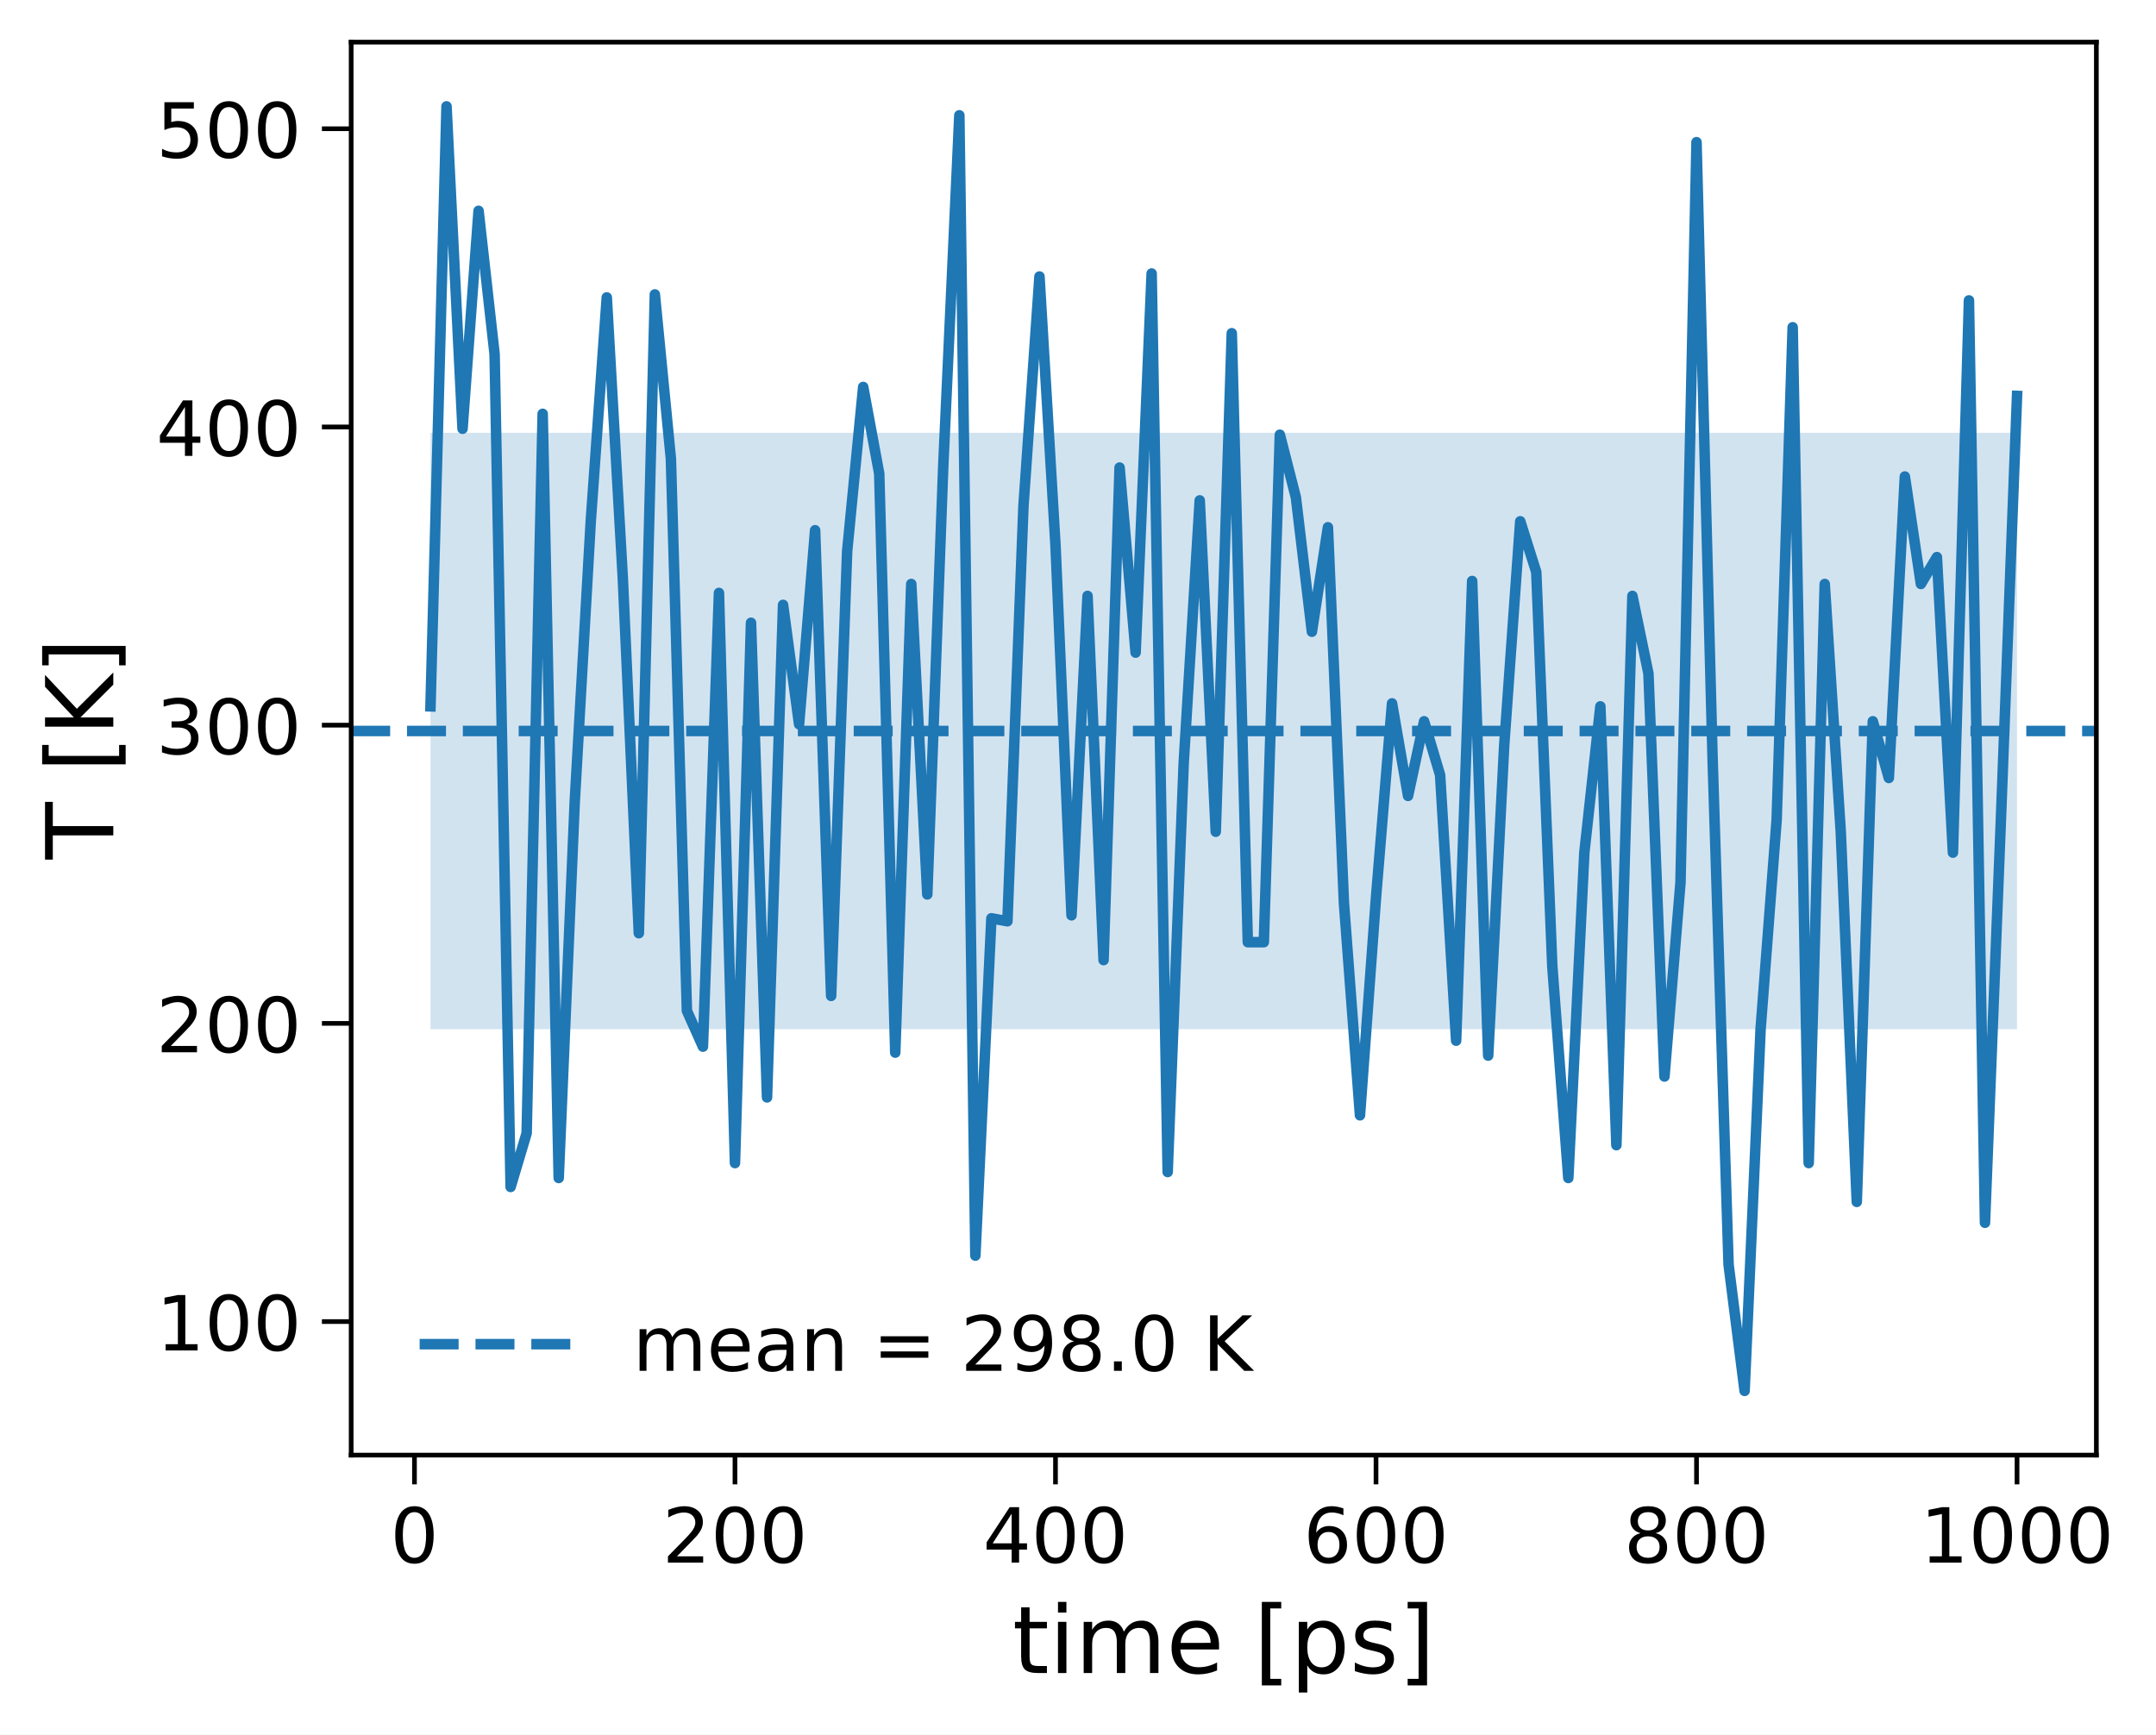
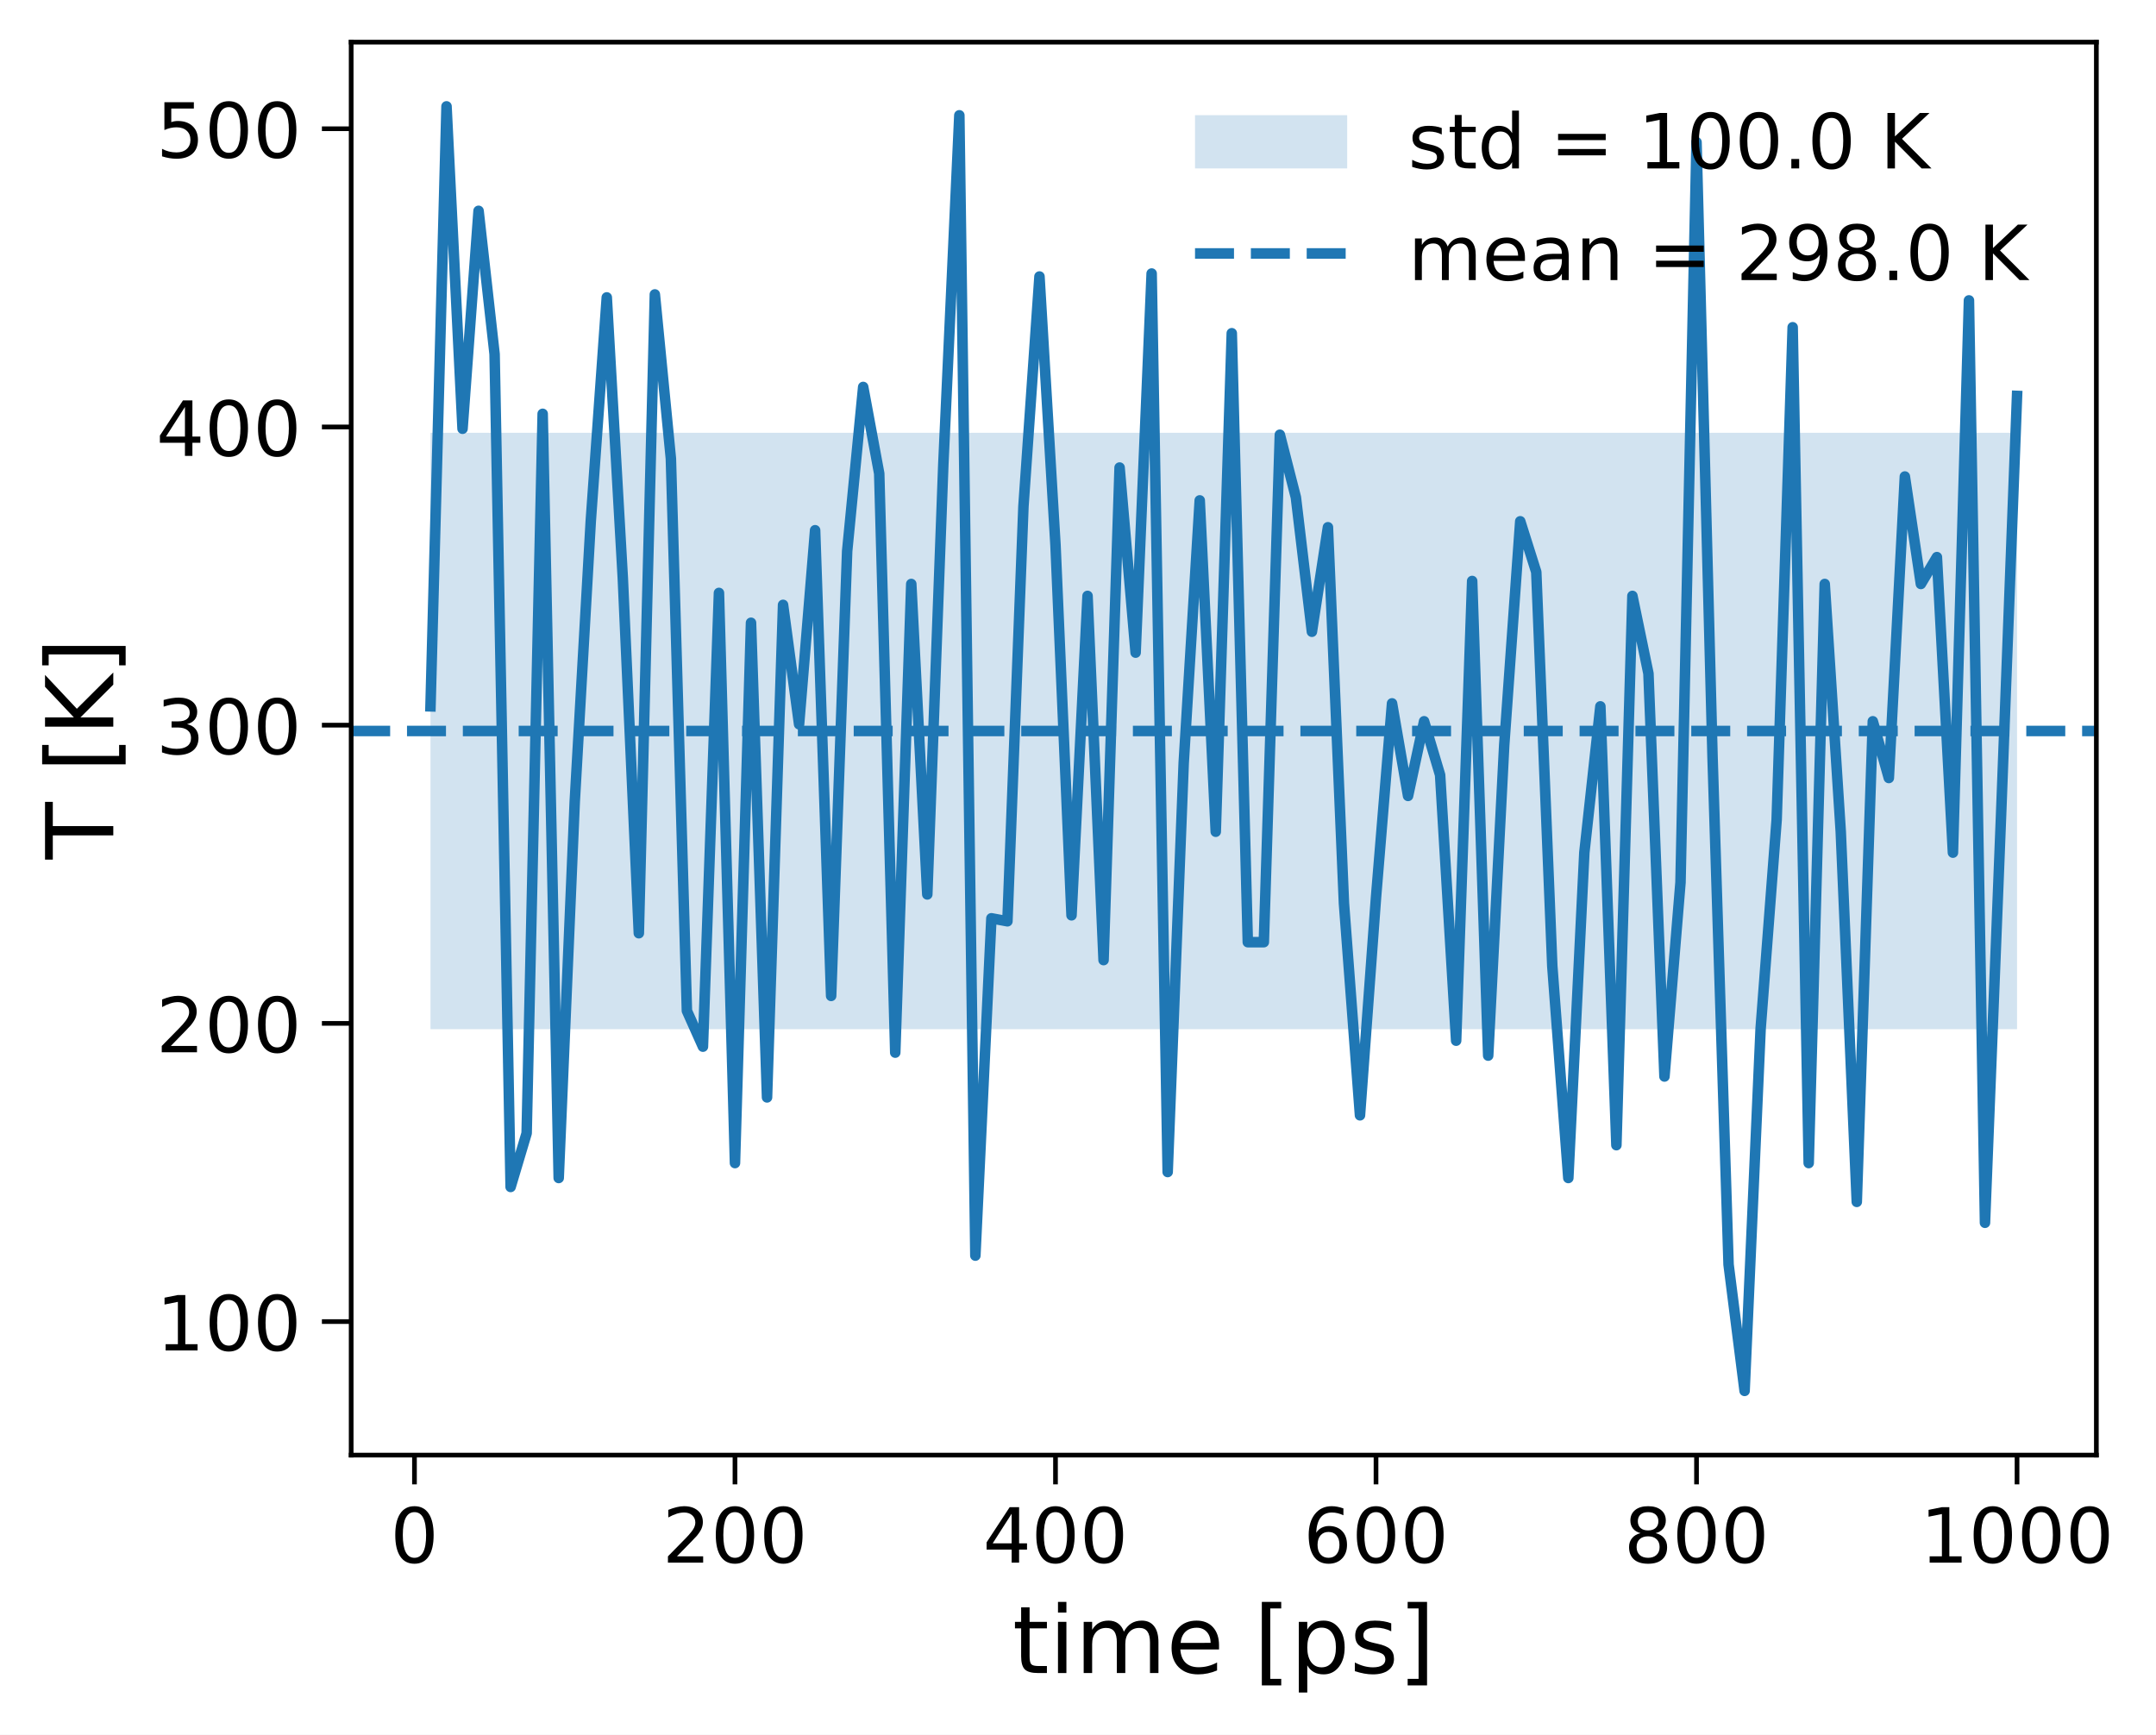
<svg xmlns="http://www.w3.org/2000/svg" xmlns:xlink="http://www.w3.org/1999/xlink" width="368.362pt" height="296.4pt" viewBox="0 0 368.362 296.4" version="1.1">
  <defs>
    <style type="text/css">*{stroke-linejoin: round; stroke-linecap: butt}</style>
  </defs>
  <g id="figure_1">
    <g id="patch_1">
      <path d="M 0 296.4  L 368.362 296.4  L 368.362 0  L 0 0  z " style="fill: #ffffff" />
    </g>
    <g id="axes_1">
      <g id="patch_2">
        <path d="M 59.999 248.633  L 358.172 248.633  L 358.172 7.2  L 59.999 7.2  z " style="fill: #ffffff" />
      </g>
      <g id="FillBetweenPolyCollection_1">
-         <path d="M 73.552 73.951  L 73.552 175.858  L 76.29 175.858  L 79.028 175.858  L 81.766 175.858  L 84.504 175.858  L 87.242 175.858  L 89.98 175.858  L 92.718 175.858  L 95.457 175.858  L 98.195 175.858  L 100.933 175.858  L 103.671 175.858  L 106.409 175.858  L 109.147 175.858  L 111.885 175.858  L 114.623 175.858  L 117.361 175.858  L 120.099 175.858  L 122.837 175.858  L 125.575 175.858  L 128.313 175.858  L 131.051 175.858  L 133.789 175.858  L 136.527 175.858  L 139.265 175.858  L 142.003 175.858  L 144.741 175.858  L 147.479 175.858  L 150.218 175.858  L 152.956 175.858  L 155.694 175.858  L 158.432 175.858  L 161.17 175.858  L 163.908 175.858  L 166.646 175.858  L 169.384 175.858  L 172.122 175.858  L 174.86 175.858  L 177.598 175.858  L 180.336 175.858  L 183.074 175.858  L 185.812 175.858  L 188.55 175.858  L 191.288 175.858  L 194.026 175.858  L 196.764 175.858  L 199.502 175.858  L 202.24 175.858  L 204.979 175.858  L 207.717 175.858  L 210.455 175.858  L 213.193 175.858  L 215.931 175.858  L 218.669 175.858  L 221.407 175.858  L 224.145 175.858  L 226.883 175.858  L 229.621 175.858  L 232.359 175.858  L 235.097 175.858  L 237.835 175.858  L 240.573 175.858  L 243.311 175.858  L 246.049 175.858  L 248.787 175.858  L 251.525 175.858  L 254.263 175.858  L 257.002 175.858  L 259.74 175.858  L 262.478 175.858  L 265.216 175.858  L 267.954 175.858  L 270.692 175.858  L 273.43 175.858  L 276.168 175.858  L 278.906 175.858  L 281.644 175.858  L 284.382 175.858  L 287.12 175.858  L 289.858 175.858  L 292.596 175.858  L 295.334 175.858  L 298.072 175.858  L 300.81 175.858  L 303.548 175.858  L 306.286 175.858  L 309.024 175.858  L 311.763 175.858  L 314.501 175.858  L 317.239 175.858  L 319.977 175.858  L 322.715 175.858  L 325.453 175.858  L 328.191 175.858  L 330.929 175.858  L 333.667 175.858  L 336.405 175.858  L 339.143 175.858  L 341.881 175.858  L 344.619 175.858  L 344.619 73.951  L 344.619 73.951  L 341.881 73.951  L 339.143 73.951  L 336.405 73.951  L 333.667 73.951  L 330.929 73.951  L 328.191 73.951  L 325.453 73.951  L 322.715 73.951  L 319.977 73.951  L 317.239 73.951  L 314.501 73.951  L 311.763 73.951  L 309.024 73.951  L 306.286 73.951  L 303.548 73.951  L 300.81 73.951  L 298.072 73.951  L 295.334 73.951  L 292.596 73.951  L 289.858 73.951  L 287.12 73.951  L 284.382 73.951  L 281.644 73.951  L 278.906 73.951  L 276.168 73.951  L 273.43 73.951  L 270.692 73.951  L 267.954 73.951  L 265.216 73.951  L 262.478 73.951  L 259.74 73.951  L 257.002 73.951  L 254.263 73.951  L 251.525 73.951  L 248.787 73.951  L 246.049 73.951  L 243.311 73.951  L 240.573 73.951  L 237.835 73.951  L 235.097 73.951  L 232.359 73.951  L 229.621 73.951  L 226.883 73.951  L 224.145 73.951  L 221.407 73.951  L 218.669 73.951  L 215.931 73.951  L 213.193 73.951  L 210.455 73.951  L 207.717 73.951  L 204.979 73.951  L 202.24 73.951  L 199.502 73.951  L 196.764 73.951  L 194.026 73.951  L 191.288 73.951  L 188.55 73.951  L 185.812 73.951  L 183.074 73.951  L 180.336 73.951  L 177.598 73.951  L 174.86 73.951  L 172.122 73.951  L 169.384 73.951  L 166.646 73.951  L 163.908 73.951  L 161.17 73.951  L 158.432 73.951  L 155.694 73.951  L 152.956 73.951  L 150.218 73.951  L 147.479 73.951  L 144.741 73.951  L 142.003 73.951  L 139.265 73.951  L 136.527 73.951  L 133.789 73.951  L 131.051 73.951  L 128.313 73.951  L 125.575 73.951  L 122.837 73.951  L 120.099 73.951  L 117.361 73.951  L 114.623 73.951  L 111.885 73.951  L 109.147 73.951  L 106.409 73.951  L 103.671 73.951  L 100.933 73.951  L 98.195 73.951  L 95.457 73.951  L 92.718 73.951  L 89.98 73.951  L 87.242 73.951  L 84.504 73.951  L 81.766 73.951  L 79.028 73.951  L 76.29 73.951  L 73.552 73.951  z " clip-path="url(#pfac5500aca)" style="fill: #1f77b4; fill-opacity: 0.2" />
+         <path d="M 73.552 73.951  L 73.552 175.858  L 76.29 175.858  L 79.028 175.858  L 81.766 175.858  L 84.504 175.858  L 87.242 175.858  L 89.98 175.858  L 92.718 175.858  L 95.457 175.858  L 98.195 175.858  L 100.933 175.858  L 103.671 175.858  L 106.409 175.858  L 109.147 175.858  L 111.885 175.858  L 114.623 175.858  L 117.361 175.858  L 120.099 175.858  L 122.837 175.858  L 125.575 175.858  L 128.313 175.858  L 131.051 175.858  L 133.789 175.858  L 136.527 175.858  L 139.265 175.858  L 142.003 175.858  L 144.741 175.858  L 147.479 175.858  L 150.218 175.858  L 152.956 175.858  L 155.694 175.858  L 158.432 175.858  L 161.17 175.858  L 163.908 175.858  L 166.646 175.858  L 169.384 175.858  L 172.122 175.858  L 174.86 175.858  L 177.598 175.858  L 180.336 175.858  L 183.074 175.858  L 185.812 175.858  L 188.55 175.858  L 191.288 175.858  L 194.026 175.858  L 196.764 175.858  L 199.502 175.858  L 202.24 175.858  L 204.979 175.858  L 207.717 175.858  L 210.455 175.858  L 213.193 175.858  L 215.931 175.858  L 218.669 175.858  L 221.407 175.858  L 224.145 175.858  L 226.883 175.858  L 229.621 175.858  L 232.359 175.858  L 235.097 175.858  L 237.835 175.858  L 240.573 175.858  L 243.311 175.858  L 246.049 175.858  L 248.787 175.858  L 251.525 175.858  L 254.263 175.858  L 257.002 175.858  L 259.74 175.858  L 262.478 175.858  L 265.216 175.858  L 267.954 175.858  L 270.692 175.858  L 273.43 175.858  L 276.168 175.858  L 278.906 175.858  L 281.644 175.858  L 284.382 175.858  L 287.12 175.858  L 289.858 175.858  L 292.596 175.858  L 295.334 175.858  L 298.072 175.858  L 300.81 175.858  L 303.548 175.858  L 306.286 175.858  L 309.024 175.858  L 311.763 175.858  L 314.501 175.858  L 317.239 175.858  L 319.977 175.858  L 322.715 175.858  L 325.453 175.858  L 328.191 175.858  L 330.929 175.858  L 333.667 175.858  L 336.405 175.858  L 339.143 175.858  L 341.881 175.858  L 344.619 175.858  L 344.619 73.951  L 344.619 73.951  L 341.881 73.951  L 339.143 73.951  L 336.405 73.951  L 333.667 73.951  L 330.929 73.951  L 328.191 73.951  L 325.453 73.951  L 322.715 73.951  L 319.977 73.951  L 317.239 73.951  L 314.501 73.951  L 311.763 73.951  L 309.024 73.951  L 306.286 73.951  L 303.548 73.951  L 300.81 73.951  L 298.072 73.951  L 295.334 73.951  L 292.596 73.951  L 289.858 73.951  L 287.12 73.951  L 284.382 73.951  L 281.644 73.951  L 278.906 73.951  L 276.168 73.951  L 273.43 73.951  L 270.692 73.951  L 267.954 73.951  L 265.216 73.951  L 262.478 73.951  L 259.74 73.951  L 257.002 73.951  L 254.263 73.951  L 251.525 73.951  L 248.787 73.951  L 246.049 73.951  L 243.311 73.951  L 240.573 73.951  L 237.835 73.951  L 235.097 73.951  L 232.359 73.951  L 229.621 73.951  L 226.883 73.951  L 224.145 73.951  L 221.407 73.951  L 218.669 73.951  L 215.931 73.951  L 213.193 73.951  L 210.455 73.951  L 207.717 73.951  L 204.979 73.951  L 202.24 73.951  L 199.502 73.951  L 196.764 73.951  L 194.026 73.951  L 191.288 73.951  L 188.55 73.951  L 185.812 73.951  L 183.074 73.951  L 180.336 73.951  L 177.598 73.951  L 174.86 73.951  L 172.122 73.951  L 169.384 73.951  L 166.646 73.951  L 163.908 73.951  L 161.17 73.951  L 158.432 73.951  L 155.694 73.951  L 152.956 73.951  L 150.218 73.951  L 147.479 73.951  L 144.741 73.951  L 142.003 73.951  L 139.265 73.951  L 136.527 73.951  L 133.789 73.951  L 131.051 73.951  L 128.313 73.951  L 125.575 73.951  L 122.837 73.951  L 120.099 73.951  L 117.361 73.951  L 114.623 73.951  L 111.885 73.951  L 109.147 73.951  L 106.409 73.951  L 103.671 73.951  L 100.933 73.951  L 98.195 73.951  L 95.457 73.951  L 92.718 73.951  L 89.98 73.951  L 87.242 73.951  L 84.504 73.951  L 81.766 73.951  L 79.028 73.951  L 76.29 73.951  L 73.552 73.951  z " clip-path="url(#p295468df6e)" style="fill: #1f77b4; fill-opacity: 0.2" />
      </g>
      <g id="matplotlib.axis_1">
        <g id="xtick_1">
          <g id="line2d_1">
            <defs>
-               <path id="mca511e3c77" d="M 0 0  L 0 5  " style="stroke: #000000; stroke-width: 0.8" />
-             </defs>
-             <g>
-               <use xlink:href="#mca511e3c77" x="70.814" y="248.633" style="stroke: #000000; stroke-width: 0.8" />
+               <path id="m7670fac886" d="M 0 0  L 0 5  " style="stroke: #000000; stroke-width: 0.8" />
+             </defs>
+             <g>
+               <use xlink:href="#m7670fac886" x="70.814" y="248.633" style="stroke: #000000; stroke-width: 0.8" />
            </g>
          </g>
          <g id="text_1">
            <g transform="translate(66.67843 267.0109) scale(0.13 -0.13)">
              <defs>
                <path id="DejaVuSans-30" d="M 2034 4250  Q 1547 4250 1301 3770  Q 1056 3291 1056 2328  Q 1056 1369 1301 889  Q 1547 409 2034 409  Q 2525 409 2770 889  Q 3016 1369 3016 2328  Q 3016 3291 2770 3770  Q 2525 4250 2034 4250  z M 2034 4750  Q 2819 4750 3233 4129  Q 3647 3509 3647 2328  Q 3647 1150 3233 529  Q 2819 -91 2034 -91  Q 1250 -91 836 529  Q 422 1150 422 2328  Q 422 3509 836 4129  Q 1250 4750 2034 4750  z " transform="scale(0.015625)" />
              </defs>
              <use xlink:href="#DejaVuSans-30" />
            </g>
          </g>
        </g>
        <g id="xtick_2">
          <g id="line2d_2">
            <g>
-               <use xlink:href="#mca511e3c77" x="125.575" y="248.633" style="stroke: #000000; stroke-width: 0.8" />
+               <use xlink:href="#m7670fac886" x="125.575" y="248.633" style="stroke: #000000; stroke-width: 0.8" />
            </g>
          </g>
          <g id="text_2">
            <g transform="translate(113.1682 267.0109) scale(0.13 -0.13)">
              <defs>
                <path id="DejaVuSans-32" d="M 1228 531  L 3431 531  L 3431 0  L 469 0  L 469 531  Q 828 903 1448 1529  Q 2069 2156 2228 2338  Q 2531 2678 2651 2914  Q 2772 3150 2772 3378  Q 2772 3750 2511 3984  Q 2250 4219 1831 4219  Q 1534 4219 1204 4116  Q 875 4013 500 3803  L 500 4441  Q 881 4594 1212 4672  Q 1544 4750 1819 4750  Q 2544 4750 2975 4387  Q 3406 4025 3406 3419  Q 3406 3131 3298 2873  Q 3191 2616 2906 2266  Q 2828 2175 2409 1742  Q 1991 1309 1228 531  z " transform="scale(0.015625)" />
              </defs>
              <use xlink:href="#DejaVuSans-32" />
              <use xlink:href="#DejaVuSans-30" transform="translate(63.62305 0)" />
              <use xlink:href="#DejaVuSans-30" transform="translate(127.2461 0)" />
            </g>
          </g>
        </g>
        <g id="xtick_3">
          <g id="line2d_3">
            <g>
-               <use xlink:href="#mca511e3c77" x="180.336" y="248.633" style="stroke: #000000; stroke-width: 0.8" />
+               <use xlink:href="#m7670fac886" x="180.336" y="248.633" style="stroke: #000000; stroke-width: 0.8" />
            </g>
          </g>
          <g id="text_3">
            <g transform="translate(167.9292 267.0109) scale(0.13 -0.13)">
              <defs>
                <path id="DejaVuSans-34" d="M 2419 4116  L 825 1625  L 2419 1625  L 2419 4116  z M 2253 4666  L 3047 4666  L 3047 1625  L 3713 1625  L 3713 1100  L 3047 1100  L 3047 0  L 2419 0  L 2419 1100  L 313 1100  L 313 1709  L 2253 4666  z " transform="scale(0.015625)" />
              </defs>
              <use xlink:href="#DejaVuSans-34" />
              <use xlink:href="#DejaVuSans-30" transform="translate(63.62305 0)" />
              <use xlink:href="#DejaVuSans-30" transform="translate(127.2461 0)" />
            </g>
          </g>
        </g>
        <g id="xtick_4">
          <g id="line2d_4">
            <g>
-               <use xlink:href="#mca511e3c77" x="235.097" y="248.633" style="stroke: #000000; stroke-width: 0.8" />
+               <use xlink:href="#m7670fac886" x="235.097" y="248.633" style="stroke: #000000; stroke-width: 0.8" />
            </g>
          </g>
          <g id="text_4">
            <g transform="translate(222.6902 267.0109) scale(0.13 -0.13)">
              <defs>
                <path id="DejaVuSans-36" d="M 2113 2584  Q 1688 2584 1439 2293  Q 1191 2003 1191 1497  Q 1191 994 1439 701  Q 1688 409 2113 409  Q 2538 409 2786 701  Q 3034 994 3034 1497  Q 3034 2003 2786 2293  Q 2538 2584 2113 2584  z M 3366 4563  L 3366 3988  Q 3128 4100 2886 4159  Q 2644 4219 2406 4219  Q 1781 4219 1451 3797  Q 1122 3375 1075 2522  Q 1259 2794 1537 2939  Q 1816 3084 2150 3084  Q 2853 3084 3261 2657  Q 3669 2231 3669 1497  Q 3669 778 3244 343  Q 2819 -91 2113 -91  Q 1303 -91 875 529  Q 447 1150 447 2328  Q 447 3434 972 4092  Q 1497 4750 2381 4750  Q 2619 4750 2861 4703  Q 3103 4656 3366 4563  z " transform="scale(0.015625)" />
              </defs>
              <use xlink:href="#DejaVuSans-36" />
              <use xlink:href="#DejaVuSans-30" transform="translate(63.62305 0)" />
              <use xlink:href="#DejaVuSans-30" transform="translate(127.2461 0)" />
            </g>
          </g>
        </g>
        <g id="xtick_5">
          <g id="line2d_5">
            <g>
-               <use xlink:href="#mca511e3c77" x="289.858" y="248.633" style="stroke: #000000; stroke-width: 0.8" />
+               <use xlink:href="#m7670fac886" x="289.858" y="248.633" style="stroke: #000000; stroke-width: 0.8" />
            </g>
          </g>
          <g id="text_5">
            <g transform="translate(277.4512 267.0109) scale(0.13 -0.13)">
              <defs>
                <path id="DejaVuSans-38" d="M 2034 2216  Q 1584 2216 1326 1975  Q 1069 1734 1069 1313  Q 1069 891 1326 650  Q 1584 409 2034 409  Q 2484 409 2743 651  Q 3003 894 3003 1313  Q 3003 1734 2745 1975  Q 2488 2216 2034 2216  z M 1403 2484  Q 997 2584 770 2862  Q 544 3141 544 3541  Q 544 4100 942 4425  Q 1341 4750 2034 4750  Q 2731 4750 3128 4425  Q 3525 4100 3525 3541  Q 3525 3141 3298 2862  Q 3072 2584 2669 2484  Q 3125 2378 3379 2068  Q 3634 1759 3634 1313  Q 3634 634 3220 271  Q 2806 -91 2034 -91  Q 1263 -91 848 271  Q 434 634 434 1313  Q 434 1759 690 2068  Q 947 2378 1403 2484  z M 1172 3481  Q 1172 3119 1398 2916  Q 1625 2713 2034 2713  Q 2441 2713 2670 2916  Q 2900 3119 2900 3481  Q 2900 3844 2670 4047  Q 2441 4250 2034 4250  Q 1625 4250 1398 4047  Q 1172 3844 1172 3481  z " transform="scale(0.015625)" />
              </defs>
              <use xlink:href="#DejaVuSans-38" />
              <use xlink:href="#DejaVuSans-30" transform="translate(63.62305 0)" />
              <use xlink:href="#DejaVuSans-30" transform="translate(127.2461 0)" />
            </g>
          </g>
        </g>
        <g id="xtick_6">
          <g id="line2d_6">
            <g>
-               <use xlink:href="#mca511e3c77" x="344.619" y="248.633" style="stroke: #000000; stroke-width: 0.8" />
+               <use xlink:href="#m7670fac886" x="344.619" y="248.633" style="stroke: #000000; stroke-width: 0.8" />
            </g>
          </g>
          <g id="text_6">
            <g transform="translate(328.0766 267.0109) scale(0.13 -0.13)">
              <defs>
                <path id="DejaVuSans-31" d="M 794 531  L 1825 531  L 1825 4091  L 703 3866  L 703 4441  L 1819 4666  L 2450 4666  L 2450 531  L 3481 531  L 3481 0  L 794 0  L 794 531  z " transform="scale(0.015625)" />
              </defs>
              <use xlink:href="#DejaVuSans-31" />
              <use xlink:href="#DejaVuSans-30" transform="translate(63.62305 0)" />
              <use xlink:href="#DejaVuSans-30" transform="translate(127.2461 0)" />
              <use xlink:href="#DejaVuSans-30" transform="translate(190.8691 0)" />
            </g>
          </g>
        </g>
        <g id="text_7">
          <g transform="translate(172.9806 285.872) scale(0.16 -0.16)">
            <defs>
              <path id="DejaVuSans-74" d="M 1172 4494  L 1172 3500  L 2356 3500  L 2356 3053  L 1172 3053  L 1172 1153  Q 1172 725 1289 603  Q 1406 481 1766 481  L 2356 481  L 2356 0  L 1766 0  Q 1100 0 847 248  Q 594 497 594 1153  L 594 3053  L 172 3053  L 172 3500  L 594 3500  L 594 4494  L 1172 4494  z " transform="scale(0.015625)" />
              <path id="DejaVuSans-69" d="M 603 3500  L 1178 3500  L 1178 0  L 603 0  L 603 3500  z M 603 4863  L 1178 4863  L 1178 4134  L 603 4134  L 603 4863  z " transform="scale(0.015625)" />
              <path id="DejaVuSans-6d" d="M 3328 2828  Q 3544 3216 3844 3400  Q 4144 3584 4550 3584  Q 5097 3584 5394 3201  Q 5691 2819 5691 2113  L 5691 0  L 5113 0  L 5113 2094  Q 5113 2597 4934 2840  Q 4756 3084 4391 3084  Q 3944 3084 3684 2787  Q 3425 2491 3425 1978  L 3425 0  L 2847 0  L 2847 2094  Q 2847 2600 2669 2842  Q 2491 3084 2119 3084  Q 1678 3084 1418 2786  Q 1159 2488 1159 1978  L 1159 0  L 581 0  L 581 3500  L 1159 3500  L 1159 2956  Q 1356 3278 1631 3431  Q 1906 3584 2284 3584  Q 2666 3584 2933 3390  Q 3200 3197 3328 2828  z " transform="scale(0.015625)" />
              <path id="DejaVuSans-65" d="M 3597 1894  L 3597 1613  L 953 1613  Q 991 1019 1311 708  Q 1631 397 2203 397  Q 2534 397 2845 478  Q 3156 559 3463 722  L 3463 178  Q 3153 47 2828 -22  Q 2503 -91 2169 -91  Q 1331 -91 842 396  Q 353 884 353 1716  Q 353 2575 817 3079  Q 1281 3584 2069 3584  Q 2775 3584 3186 3129  Q 3597 2675 3597 1894  z M 3022 2063  Q 3016 2534 2758 2815  Q 2500 3097 2075 3097  Q 1594 3097 1305 2825  Q 1016 2553 972 2059  L 3022 2063  z " transform="scale(0.015625)" />
              <path id="DejaVuSans-20" transform="scale(0.015625)" />
              <path id="DejaVuSans-5b" d="M 550 4863  L 1875 4863  L 1875 4416  L 1125 4416  L 1125 -397  L 1875 -397  L 1875 -844  L 550 -844  L 550 4863  z " transform="scale(0.015625)" />
              <path id="DejaVuSans-70" d="M 1159 525  L 1159 -1331  L 581 -1331  L 581 3500  L 1159 3500  L 1159 2969  Q 1341 3281 1617 3432  Q 1894 3584 2278 3584  Q 2916 3584 3314 3078  Q 3713 2572 3713 1747  Q 3713 922 3314 415  Q 2916 -91 2278 -91  Q 1894 -91 1617 61  Q 1341 213 1159 525  z M 3116 1747  Q 3116 2381 2855 2742  Q 2594 3103 2138 3103  Q 1681 3103 1420 2742  Q 1159 2381 1159 1747  Q 1159 1113 1420 752  Q 1681 391 2138 391  Q 2594 391 2855 752  Q 3116 1113 3116 1747  z " transform="scale(0.015625)" />
              <path id="DejaVuSans-73" d="M 2834 3397  L 2834 2853  Q 2591 2978 2328 3040  Q 2066 3103 1784 3103  Q 1356 3103 1142 2972  Q 928 2841 928 2578  Q 928 2378 1081 2264  Q 1234 2150 1697 2047  L 1894 2003  Q 2506 1872 2764 1633  Q 3022 1394 3022 966  Q 3022 478 2636 193  Q 2250 -91 1575 -91  Q 1294 -91 989 -36  Q 684 19 347 128  L 347 722  Q 666 556 975 473  Q 1284 391 1588 391  Q 1994 391 2212 530  Q 2431 669 2431 922  Q 2431 1156 2273 1281  Q 2116 1406 1581 1522  L 1381 1569  Q 847 1681 609 1914  Q 372 2147 372 2553  Q 372 3047 722 3315  Q 1072 3584 1716 3584  Q 2034 3584 2315 3537  Q 2597 3491 2834 3397  z " transform="scale(0.015625)" />
              <path id="DejaVuSans-5d" d="M 1947 4863  L 1947 -844  L 622 -844  L 622 -397  L 1369 -397  L 1369 4416  L 622 4416  L 622 4863  L 1947 4863  z " transform="scale(0.015625)" />
            </defs>
            <use xlink:href="#DejaVuSans-74" />
            <use xlink:href="#DejaVuSans-69" transform="translate(39.20898 0)" />
            <use xlink:href="#DejaVuSans-6d" transform="translate(66.99219 0)" />
            <use xlink:href="#DejaVuSans-65" transform="translate(164.4043 0)" />
            <use xlink:href="#DejaVuSans-20" transform="translate(225.9277 0)" />
            <use xlink:href="#DejaVuSans-5b" transform="translate(257.7148 0)" />
            <use xlink:href="#DejaVuSans-70" transform="translate(296.7285 0)" />
            <use xlink:href="#DejaVuSans-73" transform="translate(360.2051 0)" />
            <use xlink:href="#DejaVuSans-5d" transform="translate(412.3047 0)" />
          </g>
        </g>
      </g>
      <g id="matplotlib.axis_2">
        <g id="ytick_1">
          <g id="line2d_7">
            <defs>
-               <path id="m0a8c76d0e3" d="M 0 0  L -5 0  " style="stroke: #000000; stroke-width: 0.8" />
-             </defs>
-             <g>
-               <use xlink:href="#m0a8c76d0e3" x="59.999" y="225.817" style="stroke: #000000; stroke-width: 0.8" />
+               <path id="m4f34ef04e7" d="M 0 0  L -5 0  " style="stroke: #000000; stroke-width: 0.8" />
+             </defs>
+             <g>
+               <use xlink:href="#m4f34ef04e7" x="59.999" y="225.817" style="stroke: #000000; stroke-width: 0.8" />
            </g>
          </g>
          <g id="text_8">
            <g transform="translate(26.685 230.7559) scale(0.13 -0.13)">
              <use xlink:href="#DejaVuSans-31" />
              <use xlink:href="#DejaVuSans-30" transform="translate(63.62305 0)" />
              <use xlink:href="#DejaVuSans-30" transform="translate(127.2461 0)" />
            </g>
          </g>
        </g>
        <g id="ytick_2">
          <g id="line2d_8">
            <g>
-               <use xlink:href="#m0a8c76d0e3" x="59.999" y="174.863" style="stroke: #000000; stroke-width: 0.8" />
+               <use xlink:href="#m4f34ef04e7" x="59.999" y="174.863" style="stroke: #000000; stroke-width: 0.8" />
            </g>
          </g>
          <g id="text_9">
            <g transform="translate(26.685 179.8015) scale(0.13 -0.13)">
              <use xlink:href="#DejaVuSans-32" />
              <use xlink:href="#DejaVuSans-30" transform="translate(63.62305 0)" />
              <use xlink:href="#DejaVuSans-30" transform="translate(127.2461 0)" />
            </g>
          </g>
        </g>
        <g id="ytick_3">
          <g id="line2d_9">
            <g>
-               <use xlink:href="#m0a8c76d0e3" x="59.999" y="123.908" style="stroke: #000000; stroke-width: 0.8" />
+               <use xlink:href="#m4f34ef04e7" x="59.999" y="123.908" style="stroke: #000000; stroke-width: 0.8" />
            </g>
          </g>
          <g id="text_10">
            <g transform="translate(26.685 128.8471) scale(0.13 -0.13)">
              <defs>
                <path id="DejaVuSans-33" d="M 2597 2516  Q 3050 2419 3304 2112  Q 3559 1806 3559 1356  Q 3559 666 3084 287  Q 2609 -91 1734 -91  Q 1441 -91 1130 -33  Q 819 25 488 141  L 488 750  Q 750 597 1062 519  Q 1375 441 1716 441  Q 2309 441 2620 675  Q 2931 909 2931 1356  Q 2931 1769 2642 2001  Q 2353 2234 1838 2234  L 1294 2234  L 1294 2753  L 1863 2753  Q 2328 2753 2575 2939  Q 2822 3125 2822 3475  Q 2822 3834 2567 4026  Q 2313 4219 1838 4219  Q 1578 4219 1281 4162  Q 984 4106 628 3988  L 628 4550  Q 988 4650 1302 4700  Q 1616 4750 1894 4750  Q 2613 4750 3031 4423  Q 3450 4097 3450 3541  Q 3450 3153 3228 2886  Q 3006 2619 2597 2516  z " transform="scale(0.015625)" />
              </defs>
              <use xlink:href="#DejaVuSans-33" />
              <use xlink:href="#DejaVuSans-30" transform="translate(63.62305 0)" />
              <use xlink:href="#DejaVuSans-30" transform="translate(127.2461 0)" />
            </g>
          </g>
        </g>
        <g id="ytick_4">
          <g id="line2d_10">
            <g>
-               <use xlink:href="#m0a8c76d0e3" x="59.999" y="72.954" style="stroke: #000000; stroke-width: 0.8" />
+               <use xlink:href="#m4f34ef04e7" x="59.999" y="72.954" style="stroke: #000000; stroke-width: 0.8" />
            </g>
          </g>
          <g id="text_11">
            <g transform="translate(26.685 77.89275) scale(0.13 -0.13)">
              <use xlink:href="#DejaVuSans-34" />
              <use xlink:href="#DejaVuSans-30" transform="translate(63.62305 0)" />
              <use xlink:href="#DejaVuSans-30" transform="translate(127.2461 0)" />
            </g>
          </g>
        </g>
        <g id="ytick_5">
          <g id="line2d_11">
            <g>
-               <use xlink:href="#m0a8c76d0e3" x="59.999" y="21.999" style="stroke: #000000; stroke-width: 0.8" />
+               <use xlink:href="#m4f34ef04e7" x="59.999" y="21.999" style="stroke: #000000; stroke-width: 0.8" />
            </g>
          </g>
          <g id="text_12">
            <g transform="translate(26.685 26.93836) scale(0.13 -0.13)">
              <defs>
                <path id="DejaVuSans-35" d="M 691 4666  L 3169 4666  L 3169 4134  L 1269 4134  L 1269 2991  Q 1406 3038 1543 3061  Q 1681 3084 1819 3084  Q 2600 3084 3056 2656  Q 3513 2228 3513 1497  Q 3513 744 3044 326  Q 2575 -91 1722 -91  Q 1428 -91 1123 -41  Q 819 9 494 109  L 494 744  Q 775 591 1075 516  Q 1375 441 1709 441  Q 2250 441 2565 725  Q 2881 1009 2881 1497  Q 2881 1984 2565 2268  Q 2250 2553 1709 2553  Q 1456 2553 1204 2497  Q 953 2441 691 2322  L 691 4666  z " transform="scale(0.015625)" />
              </defs>
              <use xlink:href="#DejaVuSans-35" />
              <use xlink:href="#DejaVuSans-30" transform="translate(63.62305 0)" />
              <use xlink:href="#DejaVuSans-30" transform="translate(127.2461 0)" />
            </g>
          </g>
        </g>
        <g id="text_13">
          <g transform="translate(19.3575 146.834) rotate(-90) scale(0.16 -0.16)">
            <defs>
              <path id="DejaVuSans-54" d="M -19 4666  L 3928 4666  L 3928 4134  L 2272 4134  L 2272 0  L 1638 0  L 1638 4134  L -19 4134  L -19 4666  z " transform="scale(0.015625)" />
              <path id="DejaVuSans-4b" d="M 628 4666  L 1259 4666  L 1259 2694  L 3353 4666  L 4166 4666  L 1850 2491  L 4331 0  L 3500 0  L 1259 2247  L 1259 0  L 628 0  L 628 4666  z " transform="scale(0.015625)" />
            </defs>
            <use xlink:href="#DejaVuSans-54" />
            <use xlink:href="#DejaVuSans-20" transform="translate(61.08398 0)" />
            <use xlink:href="#DejaVuSans-5b" transform="translate(92.87109 0)" />
            <use xlink:href="#DejaVuSans-4b" transform="translate(131.8848 0)" />
            <use xlink:href="#DejaVuSans-5d" transform="translate(197.4609 0)" />
          </g>
        </g>
      </g>
      <g id="line2d_12">
-         <path d="M 73.552 120.695  L 76.29 18.174  L 79.028 73.26  L 81.766 36.026  L 84.504 60.509  L 87.242 202.814  L 89.98 193.633  L 92.718 70.71  L 95.457 201.283  L 98.195 137.017  L 100.933 89.072  L 103.671 50.818  L 106.409 98.763  L 109.147 159.459  L 111.885 50.308  L 114.623 78.361  L 117.361 172.72  L 120.099 178.841  L 122.837 101.313  L 125.575 198.733  L 128.313 106.413  L 131.051 187.512  L 133.789 103.353  L 136.527 123.755  L 139.265 90.602  L 142.003 170.17  L 144.741 94.172  L 147.479 66.119  L 150.218 80.911  L 152.956 179.861  L 155.694 99.783  L 158.432 152.828  L 161.17 79.381  L 163.908 19.704  L 166.646 214.545  L 169.384 156.909  L 172.122 157.419  L 174.86 86.521  L 177.598 47.247  L 180.336 93.152  L 183.074 156.399  L 185.812 101.823  L 188.55 164.05  L 191.288 79.891  L 194.026 111.514  L 196.764 46.737  L 199.502 200.263  L 202.24 130.386  L 204.979 85.501  L 207.717 142.117  L 210.455 56.938  L 213.193 160.989  L 215.931 160.989  L 218.669 74.28  L 221.407 84.991  L 224.145 107.944  L 226.883 90.092  L 229.621 154.358  L 232.359 190.572  L 235.097 153.338  L 237.835 120.185  L 240.573 135.997  L 243.311 123.245  L 246.049 132.426  L 248.787 177.821  L 251.525 99.273  L 254.263 180.371  L 257.002 127.326  L 259.74 89.072  L 262.478 97.743  L 265.216 165.07  L 267.954 201.283  L 270.692 145.688  L 273.43 120.695  L 276.168 195.673  L 278.906 101.823  L 281.644 115.084  L 284.382 183.942  L 287.12 150.788  L 289.858 24.295  L 292.596 129.366  L 295.334 216.075  L 298.072 237.659  L 300.81 175.781  L 303.548 140.077  L 306.286 55.918  L 309.024 198.733  L 311.763 99.783  L 314.501 142.117  L 317.239 205.364  L 319.977 123.245  L 322.715 132.936  L 325.453 81.421  L 328.191 99.783  L 330.929 95.192  L 333.667 145.688  L 336.405 51.328  L 339.143 208.934  L 341.881 139.567  L 344.619 67.649  " clip-path="url(#pfac5500aca)" style="fill: none; stroke: #1f77b4; stroke-width: 1.8; stroke-linecap: square" />
+         <path d="M 73.552 120.695  L 76.29 18.174  L 79.028 73.26  L 81.766 36.026  L 84.504 60.509  L 87.242 202.814  L 89.98 193.633  L 92.718 70.71  L 95.457 201.283  L 98.195 137.017  L 100.933 89.072  L 103.671 50.818  L 106.409 98.763  L 109.147 159.459  L 111.885 50.308  L 114.623 78.361  L 117.361 172.72  L 120.099 178.841  L 122.837 101.313  L 125.575 198.733  L 128.313 106.413  L 131.051 187.512  L 133.789 103.353  L 136.527 123.755  L 139.265 90.602  L 142.003 170.17  L 144.741 94.172  L 147.479 66.119  L 150.218 80.911  L 152.956 179.861  L 155.694 99.783  L 158.432 152.828  L 161.17 79.381  L 163.908 19.704  L 166.646 214.545  L 169.384 156.909  L 172.122 157.419  L 174.86 86.521  L 177.598 47.247  L 180.336 93.152  L 183.074 156.399  L 185.812 101.823  L 188.55 164.05  L 191.288 79.891  L 194.026 111.514  L 196.764 46.737  L 199.502 200.263  L 202.24 130.386  L 204.979 85.501  L 207.717 142.117  L 210.455 56.938  L 213.193 160.989  L 215.931 160.989  L 218.669 74.28  L 221.407 84.991  L 224.145 107.944  L 226.883 90.092  L 229.621 154.358  L 232.359 190.572  L 235.097 153.338  L 237.835 120.185  L 240.573 135.997  L 243.311 123.245  L 246.049 132.426  L 248.787 177.821  L 251.525 99.273  L 254.263 180.371  L 257.002 127.326  L 259.74 89.072  L 262.478 97.743  L 265.216 165.07  L 267.954 201.283  L 270.692 145.688  L 273.43 120.695  L 276.168 195.673  L 278.906 101.823  L 281.644 115.084  L 284.382 183.942  L 287.12 150.788  L 289.858 24.295  L 292.596 129.366  L 295.334 216.075  L 298.072 237.659  L 300.81 175.781  L 303.548 140.077  L 306.286 55.918  L 309.024 198.733  L 311.763 99.783  L 314.501 142.117  L 317.239 205.364  L 319.977 123.245  L 322.715 132.936  L 325.453 81.421  L 328.191 99.783  L 330.929 95.192  L 333.667 145.688  L 336.405 51.328  L 339.143 208.934  L 341.881 139.567  L 344.619 67.649  " clip-path="url(#p295468df6e)" style="fill: none; stroke: #1f77b4; stroke-width: 1.8; stroke-linecap: square" />
      </g>
      <g id="line2d_13">
-         <path d="M 59.999 124.905  L 358.172 124.905  " clip-path="url(#pfac5500aca)" style="fill: none; stroke-dasharray: 6.66,2.88; stroke-dashoffset: 0; stroke: #1f77b4; stroke-width: 1.8" />
+         <path d="M 59.999 124.905  L 358.172 124.905  " clip-path="url(#p295468df6e)" style="fill: none; stroke-dasharray: 6.66,2.88; stroke-dashoffset: 0; stroke: #1f77b4; stroke-width: 1.8" />
      </g>
      <g id="patch_3">
        <path d="M 59.999 248.633  L 59.999 7.2  " style="fill: none; stroke: #000000; stroke-width: 0.8; stroke-linejoin: miter; stroke-linecap: square" />
      </g>
      <g id="patch_4">
        <path d="M 358.172 248.633  L 358.172 7.2  " style="fill: none; stroke: #000000; stroke-width: 0.8; stroke-linejoin: miter; stroke-linecap: square" />
      </g>
      <g id="patch_5">
        <path d="M 59.999 248.633  L 358.172 248.633  " style="fill: none; stroke: #000000; stroke-width: 0.8; stroke-linejoin: miter; stroke-linecap: square" />
      </g>
      <g id="patch_6">
        <path d="M 59.999 7.2  L 358.172 7.2  " style="fill: none; stroke: #000000; stroke-width: 0.8; stroke-linejoin: miter; stroke-linecap: square" />
      </g>
      <g id="legend_1">
+         <g id="patch_7">
+           <path d="M 204.175 28.778  L 230.175 28.778  L 230.175 19.678  L 204.175 19.678  z " style="fill: #1f77b4; fill-opacity: 0.2" />
+         </g>
+         <g id="text_14">
+           <g transform="translate(240.5753 28.77797) scale(0.13 -0.13)">
+             <defs>
+               <path id="DejaVuSans-64" d="M 2906 2969  L 2906 4863  L 3481 4863  L 3481 0  L 2906 0  L 2906 525  Q 2725 213 2448 61  Q 2172 -91 1784 -91  Q 1150 -91 751 415  Q 353 922 353 1747  Q 353 2572 751 3078  Q 1150 3584 1784 3584  Q 2172 3584 2448 3432  Q 2725 3281 2906 2969  z M 947 1747  Q 947 1113 1208 752  Q 1469 391 1925 391  Q 2381 391 2643 752  Q 2906 1113 2906 1747  Q 2906 2381 2643 2742  Q 2381 3103 1925 3103  Q 1469 3103 1208 2742  Q 947 2381 947 1747  z " transform="scale(0.015625)" />
+               <path id="DejaVuSans-3d" d="M 678 2906  L 4684 2906  L 4684 2381  L 678 2381  L 678 2906  z M 678 1631  L 4684 1631  L 4684 1100  L 678 1100  L 678 1631  z " transform="scale(0.015625)" />
+               <path id="DejaVuSans-2e" d="M 684 794  L 1344 794  L 1344 0  L 684 0  L 684 794  z " transform="scale(0.015625)" />
+             </defs>
+             <use xlink:href="#DejaVuSans-73" />
+             <use xlink:href="#DejaVuSans-74" transform="translate(52.09961 0)" />
+             <use xlink:href="#DejaVuSans-64" transform="translate(91.30859 0)" />
+             <use xlink:href="#DejaVuSans-20" transform="translate(154.7852 0)" />
+             <use xlink:href="#DejaVuSans-3d" transform="translate(186.5723 0)" />
+             <use xlink:href="#DejaVuSans-20" transform="translate(270.3613 0)" />
+             <use xlink:href="#DejaVuSans-31" transform="translate(302.1484 0)" />
+             <use xlink:href="#DejaVuSans-30" transform="translate(365.7715 0)" />
+             <use xlink:href="#DejaVuSans-30" transform="translate(429.3945 0)" />
+             <use xlink:href="#DejaVuSans-2e" transform="translate(493.0176 0)" />
+             <use xlink:href="#DejaVuSans-30" transform="translate(524.8047 0)" />
+             <use xlink:href="#DejaVuSans-20" transform="translate(588.4277 0)" />
+             <use xlink:href="#DejaVuSans-4b" transform="translate(620.2148 0)" />
+           </g>
+         </g>
        <g id="line2d_14">
-           <path d="M 71.699 229.679  L 84.699 229.679  L 97.699 229.679  " style="fill: none; stroke-dasharray: 6.66,2.88; stroke-dashoffset: 0; stroke: #1f77b4; stroke-width: 1.8" />
-         </g>
-         <g id="text_14">
-           <g transform="translate(108.0987 234.2294) scale(0.13 -0.13)">
+           <path d="M 204.175 43.31  L 217.175 43.31  L 230.175 43.31  " style="fill: none; stroke-dasharray: 6.66,2.88; stroke-dashoffset: 0; stroke: #1f77b4; stroke-width: 1.8" />
+         </g>
+         <g id="text_15">
+           <g transform="translate(240.5753 47.85953) scale(0.13 -0.13)">
            <defs>
              <path id="DejaVuSans-61" d="M 2194 1759  Q 1497 1759 1228 1600  Q 959 1441 959 1056  Q 959 750 1161 570  Q 1363 391 1709 391  Q 2188 391 2477 730  Q 2766 1069 2766 1631  L 2766 1759  L 2194 1759  z M 3341 1997  L 3341 0  L 2766 0  L 2766 531  Q 2569 213 2275 61  Q 1981 -91 1556 -91  Q 1019 -91 701 211  Q 384 513 384 1019  Q 384 1609 779 1909  Q 1175 2209 1959 2209  L 2766 2209  L 2766 2266  Q 2766 2663 2505 2880  Q 2244 3097 1772 3097  Q 1472 3097 1187 3025  Q 903 2953 641 2809  L 641 3341  Q 956 3463 1253 3523  Q 1550 3584 1831 3584  Q 2591 3584 2966 3190  Q 3341 2797 3341 1997  z " transform="scale(0.015625)" />
              <path id="DejaVuSans-6e" d="M 3513 2113  L 3513 0  L 2938 0  L 2938 2094  Q 2938 2591 2744 2837  Q 2550 3084 2163 3084  Q 1697 3084 1428 2787  Q 1159 2491 1159 1978  L 1159 0  L 581 0  L 581 3500  L 1159 3500  L 1159 2956  Q 1366 3272 1645 3428  Q 1925 3584 2291 3584  Q 2894 3584 3203 3211  Q 3513 2838 3513 2113  z " transform="scale(0.015625)" />
-               <path id="DejaVuSans-3d" d="M 678 2906  L 4684 2906  L 4684 2381  L 678 2381  L 678 2906  z M 678 1631  L 4684 1631  L 4684 1100  L 678 1100  L 678 1631  z " transform="scale(0.015625)" />
              <path id="DejaVuSans-39" d="M 703 97  L 703 672  Q 941 559 1184 500  Q 1428 441 1663 441  Q 2288 441 2617 861  Q 2947 1281 2994 2138  Q 2813 1869 2534 1725  Q 2256 1581 1919 1581  Q 1219 1581 811 2004  Q 403 2428 403 3163  Q 403 3881 828 4315  Q 1253 4750 1959 4750  Q 2769 4750 3195 4129  Q 3622 3509 3622 2328  Q 3622 1225 3098 567  Q 2575 -91 1691 -91  Q 1453 -91 1209 -44  Q 966 3 703 97  z M 1959 2075  Q 2384 2075 2632 2365  Q 2881 2656 2881 3163  Q 2881 3666 2632 3958  Q 2384 4250 1959 4250  Q 1534 4250 1286 3958  Q 1038 3666 1038 3163  Q 1038 2656 1286 2365  Q 1534 2075 1959 2075  z " transform="scale(0.015625)" />
-               <path id="DejaVuSans-2e" d="M 684 794  L 1344 794  L 1344 0  L 684 0  L 684 794  z " transform="scale(0.015625)" />
            </defs>
            <use xlink:href="#DejaVuSans-6d" />
            <use xlink:href="#DejaVuSans-65" transform="translate(97.41211 0)" />
            <use xlink:href="#DejaVuSans-61" transform="translate(158.9355 0)" />
            <use xlink:href="#DejaVuSans-6e" transform="translate(220.2148 0)" />
            <use xlink:href="#DejaVuSans-20" transform="translate(283.5938 0)" />
            <use xlink:href="#DejaVuSans-3d" transform="translate(315.3809 0)" />
            <use xlink:href="#DejaVuSans-20" transform="translate(399.1699 0)" />
            <use xlink:href="#DejaVuSans-32" transform="translate(430.957 0)" />
            <use xlink:href="#DejaVuSans-39" transform="translate(494.5801 0)" />
            <use xlink:href="#DejaVuSans-38" transform="translate(558.2031 0)" />
            <use xlink:href="#DejaVuSans-2e" transform="translate(621.8262 0)" />
            <use xlink:href="#DejaVuSans-30" transform="translate(653.6133 0)" />
            <use xlink:href="#DejaVuSans-20" transform="translate(717.2363 0)" />
            <use xlink:href="#DejaVuSans-4b" transform="translate(749.0234 0)" />
          </g>
        </g>
      </g>
    </g>
  </g>
  <defs>
-     <clipPath id="pfac5500aca">
+     <clipPath id="p295468df6e">
      <rect x="59.999" y="7.2" width="298.174" height="241.433" />
    </clipPath>
  </defs>
</svg>
